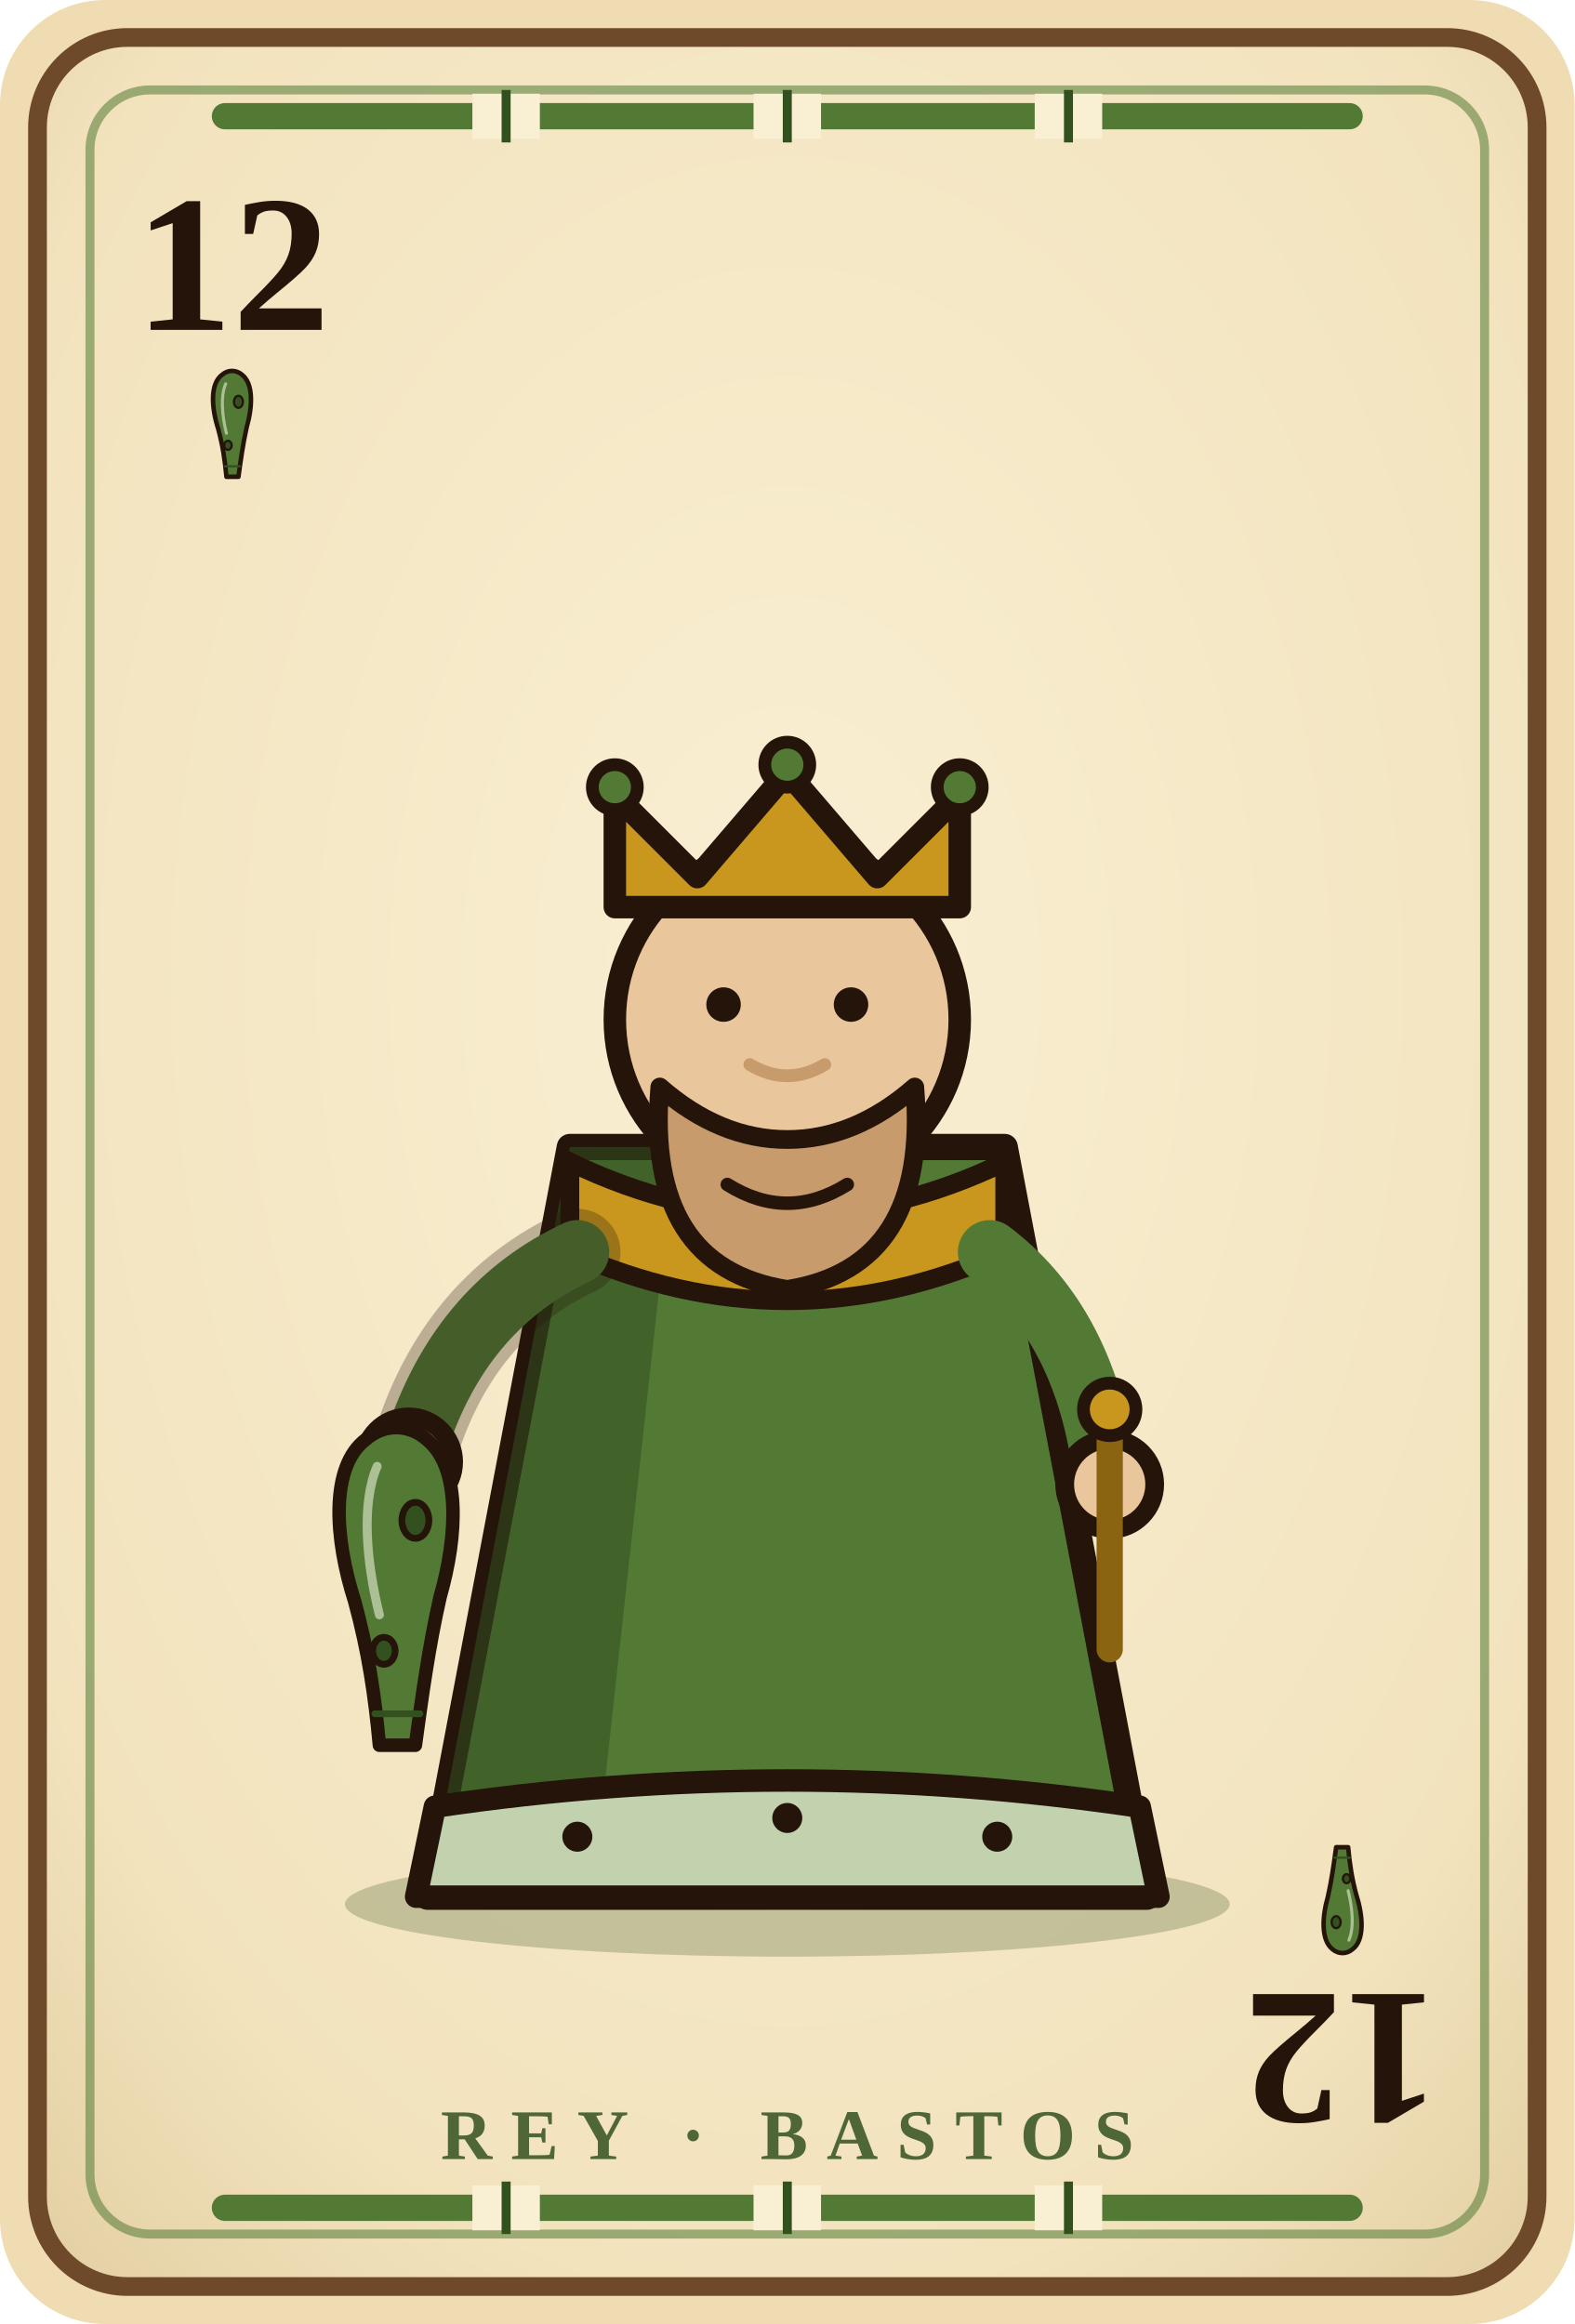
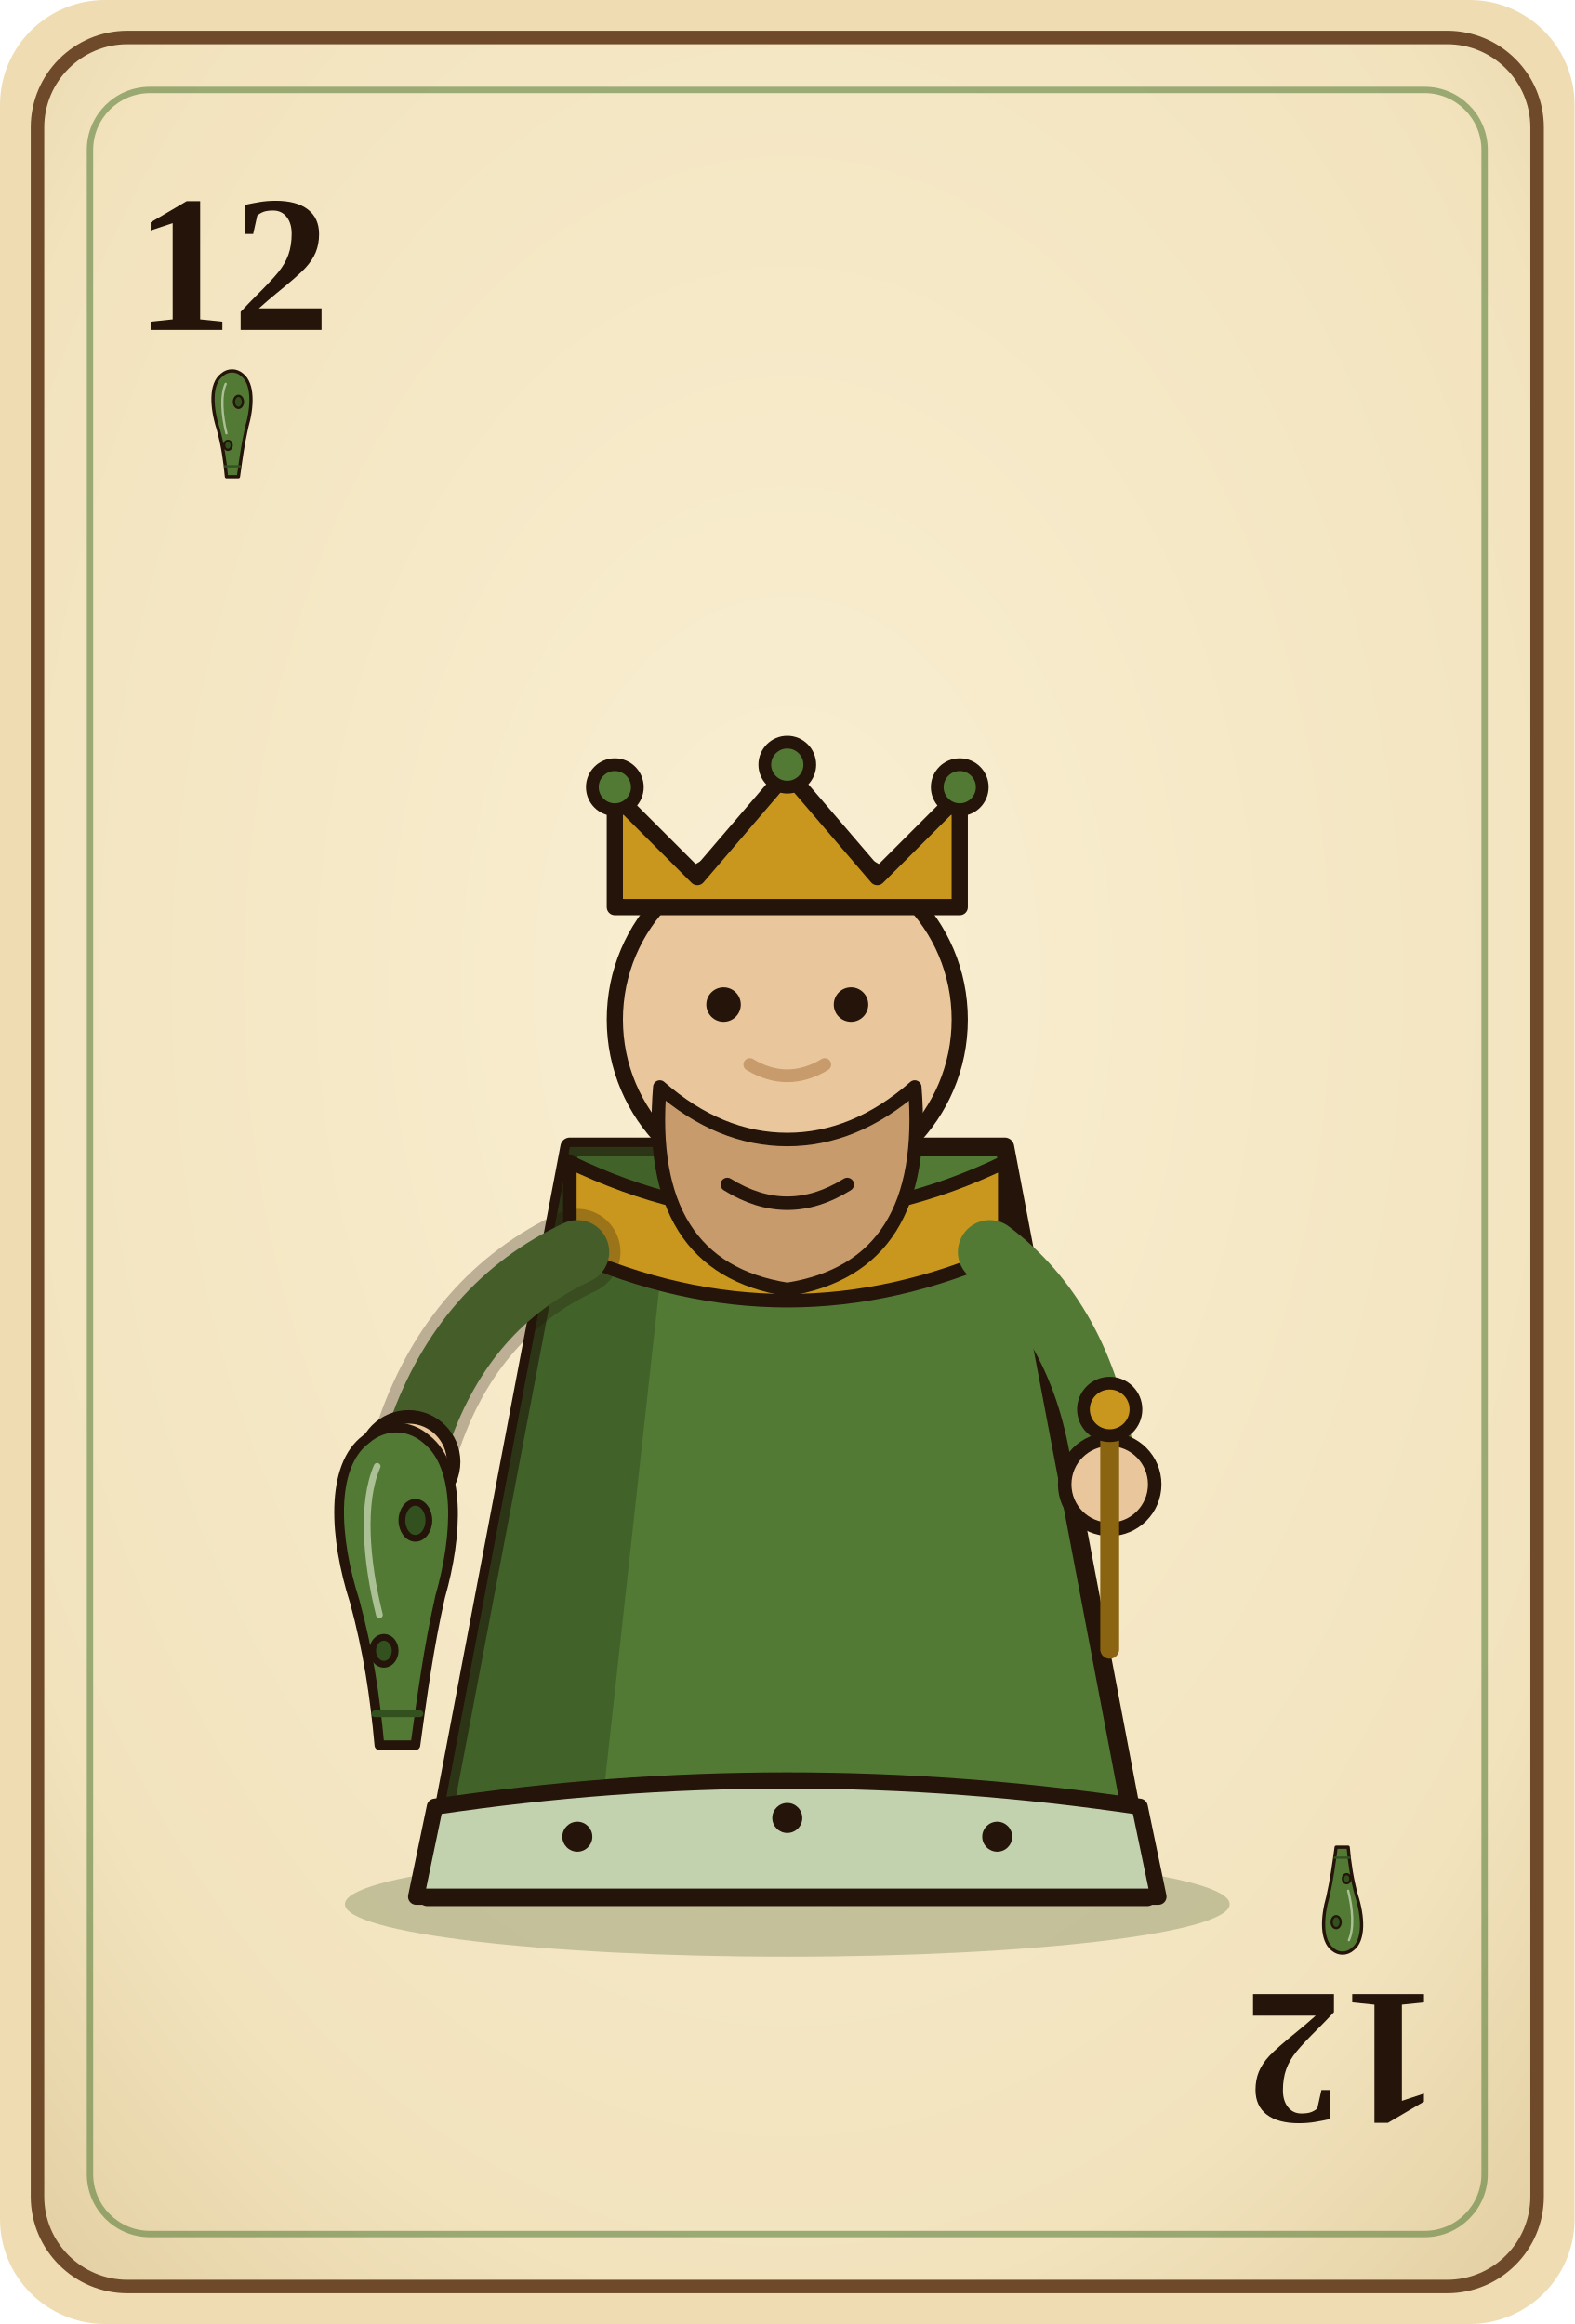
<svg xmlns="http://www.w3.org/2000/svg" width="420" height="620" viewBox="0 0 420 620" role="img" aria-label="12 de BASTOS">
  <defs>
    <radialGradient id="paper" cx="50%" cy="42%" r="75%">
      <stop offset="0%" stop-color="#f9efd3" />
      <stop offset="78%" stop-color="#f2e3bd" />
      <stop offset="100%" stop-color="#e4d0a4" />
    </radialGradient>
  </defs>
  <rect width="420" height="620" rx="28" fill="#efdcb2" />
-   <rect x="10" y="10" width="400" height="600" rx="24" fill="url(#paper)" stroke="#6e4a2b" stroke-width="5" />
-   <rect x="24" y="24" width="372" height="572" rx="16" fill="none" stroke="#527a35" stroke-width="2.4" opacity="0.55" />
-   <path d="M60,31 H360 M60,589 H360" stroke="#527a35" stroke-width="7" stroke-linecap="round" />
-   <rect x="126.0" y="25" width="18" height="12" fill="#f9efd3" />
-   <path d="M135.0,24 L135.0,38" stroke="#33511f" stroke-width="2.4" />
-   <rect x="126.0" y="583" width="18" height="12" fill="#f9efd3" />
-   <path d="M135.0,582 L135.0,596" stroke="#33511f" stroke-width="2.4" />
-   <rect x="201.0" y="25" width="18" height="12" fill="#f9efd3" />
-   <path d="M210.0,24 L210.0,38" stroke="#33511f" stroke-width="2.4" />
-   <rect x="201.0" y="583" width="18" height="12" fill="#f9efd3" />
-   <path d="M210.0,582 L210.0,596" stroke="#33511f" stroke-width="2.4" />
-   <rect x="276.0" y="25" width="18" height="12" fill="#f9efd3" />
-   <path d="M285.0,24 L285.0,38" stroke="#33511f" stroke-width="2.4" />
-   <rect x="276.0" y="583" width="18" height="12" fill="#f9efd3" />
-   <path d="M285.0,582 L285.0,596" stroke="#33511f" stroke-width="2.4" />
+   <rect x="10" y="10" width="400" height="600" rx="24" fill="url(#paper)" stroke="#6e4a2b" stroke-width="3.60" />
+   <rect x="24" y="24" width="372" height="572" rx="16" fill="none" stroke="#527a35" stroke-width="1.7" opacity="0.55" />
  <g transform="translate(62 88) rotate(0)">
    <text x="0" y="0" text-anchor="middle" font-family="Georgia, 'Times New Roman', serif" font-size="52" font-weight="700" fill="#241409">12</text>
    <g transform="translate(0 26) rotate(0) scale(0.2)">
-       <path d="M-14,-70 C-30,-58 -28,-26 -19,2 C-13,24 -10,44 -8,66 L8,66 C11,44 14,22 19,0 C27,-28 28,-58 13,-70 C5,-77 -6,-77 -14,-70 Z" fill="#527a35" stroke="#241409" stroke-width="6" stroke-linejoin="round" />
-       <path d="M-9,-58 C-16,-42 -14,-16 -8,8" fill="none" stroke="#c3d2ae" stroke-width="4" stroke-linecap="round" opacity="0.8" />
+       <path d="M-14,-70 C-30,-58 -28,-26 -19,2 C-13,24 -10,44 -8,66 L8,66 C11,44 14,22 19,0 C27,-28 28,-58 13,-70 C5,-77 -6,-77 -14,-70 Z" fill="#527a35" stroke="#241409" stroke-width="4.32" stroke-linejoin="round" />
+       <path d="M-9,-58 C-16,-42 -14,-16 -8,8" fill="none" stroke="#c3d2ae" stroke-width="3" stroke-linecap="round" opacity="0.8" />
      <ellipse cx="8" cy="-34" rx="6" ry="8" fill="#33511f" stroke="#241409" stroke-width="3" />
      <ellipse cx="-6" cy="24" rx="5" ry="6" fill="#33511f" stroke="#241409" stroke-width="3" />
      <path d="M-10,52 H10" stroke="#33511f" stroke-width="3" stroke-linecap="round" />
    </g>
  </g>
  <g transform="translate(358 532) rotate(180)">
    <text x="0" y="0" text-anchor="middle" font-family="Georgia, 'Times New Roman', serif" font-size="52" font-weight="700" fill="#241409">12</text>
    <g transform="translate(0 26) rotate(0) scale(0.2)">
-       <path d="M-14,-70 C-30,-58 -28,-26 -19,2 C-13,24 -10,44 -8,66 L8,66 C11,44 14,22 19,0 C27,-28 28,-58 13,-70 C5,-77 -6,-77 -14,-70 Z" fill="#527a35" stroke="#241409" stroke-width="6" stroke-linejoin="round" />
-       <path d="M-9,-58 C-16,-42 -14,-16 -8,8" fill="none" stroke="#c3d2ae" stroke-width="4" stroke-linecap="round" opacity="0.8" />
+       <path d="M-14,-70 C-30,-58 -28,-26 -19,2 C-13,24 -10,44 -8,66 L8,66 C11,44 14,22 19,0 C27,-28 28,-58 13,-70 C5,-77 -6,-77 -14,-70 Z" fill="#527a35" stroke="#241409" stroke-width="4.32" stroke-linejoin="round" />
+       <path d="M-9,-58 C-16,-42 -14,-16 -8,8" fill="none" stroke="#c3d2ae" stroke-width="3" stroke-linecap="round" opacity="0.8" />
      <ellipse cx="8" cy="-34" rx="6" ry="8" fill="#33511f" stroke="#241409" stroke-width="3" />
      <ellipse cx="-6" cy="24" rx="5" ry="6" fill="#33511f" stroke="#241409" stroke-width="3" />
      <path d="M-10,52 H10" stroke="#33511f" stroke-width="3" stroke-linecap="round" />
    </g>
  </g>
-   <text x="210" y="576" text-anchor="middle" font-family="Georgia, 'Times New Roman', serif" font-size="19" font-weight="700" letter-spacing="5" fill="#33511f" opacity="0.85">REY · BASTOS</text>
  <g transform="translate(210 330)">
    <ellipse cx="0" cy="178" rx="118" ry="14" fill="#33511f" opacity="0.25" />
-     <path d="M-96,176 L-58,-24 L58,-24 L96,176 Z" fill="#527a35" stroke="#241409" stroke-width="7" stroke-linejoin="round" />
+     <path d="M-96,176 L-58,-24 L58,-24 L96,176 Z" fill="#527a35" stroke="#241409" stroke-width="5.04" stroke-linejoin="round" />
    <path d="M-96,176 L-58,-24 L-30,-24 L-52,176 Z" fill="#33511f" opacity="0.55" />
-     <path d="M-99,176 H99 L94,152 Q0,138 -94,152 Z" fill="#c3d2ae" stroke="#241409" stroke-width="6" stroke-linejoin="round" />
+     <path d="M-99,176 H99 L94,152 Q0,138 -94,152 Z" fill="#c3d2ae" stroke="#241409" stroke-width="4.32" stroke-linejoin="round" />
    <circle cx="-56" cy="160" r="4" fill="#241409" />
    <circle cx="0" cy="155" r="4" fill="#241409" />
    <circle cx="56" cy="160" r="4" fill="#241409" />
-     <path d="M-58,-20 Q0,8 58,-20 L58,4 Q0,30 -58,4 Z" fill="#c9971d" stroke="#241409" stroke-width="5" />
-     <circle cx="0" cy="-58" r="46" fill="#e9c69c" stroke="#241409" stroke-width="6" />
-     <path d="M-34,-40 Q-38,8 0,14 Q38,8 34,-40 Q18,-26 0,-26 Q-18,-26 -34,-40 Z" fill="#c79b6b" stroke="#241409" stroke-width="5" stroke-linejoin="round" />
+     <path d="M-58,-20 Q0,8 58,-20 L58,4 Q0,30 -58,4 Z" fill="#c9971d" stroke="#241409" stroke-width="3.60" />
+     <circle cx="0" cy="-58" r="46" fill="#e9c69c" stroke="#241409" stroke-width="4.32" />
+     <path d="M-34,-40 Q-38,8 0,14 Q38,8 34,-40 Q18,-26 0,-26 Q-18,-26 -34,-40 Z" fill="#c79b6b" stroke="#241409" stroke-width="3.60" stroke-linejoin="round" />
    <path d="M-16,-14 Q0,-4 16,-14" fill="none" stroke="#241409" stroke-width="3.6" stroke-linecap="round" />
    <circle cx="-17" cy="-62" r="4.6" fill="#241409" />
    <circle cx="17" cy="-62" r="4.6" fill="#241409" />
    <path d="M-10,-46 Q0,-40 10,-46" fill="none" stroke="#c79b6b" stroke-width="3.4" stroke-linecap="round" />
-     <path d="M-46,-88 L-46,-118 L-24,-96 L0,-124 L24,-96 L46,-118 L46,-88 Z" fill="#c9971d" stroke="#241409" stroke-width="6" stroke-linejoin="round" />
+     <path d="M-46,-88 L-46,-118 L-24,-96 L0,-124 L24,-96 L46,-118 L46,-88 Z" fill="#c9971d" stroke="#241409" stroke-width="4.32" stroke-linejoin="round" />
    <circle cx="-46" cy="-120" r="6" fill="#527a35" stroke="#241409" stroke-width="3.4" />
    <circle cx="0" cy="-126" r="6" fill="#527a35" stroke="#241409" stroke-width="3.4" />
    <circle cx="46" cy="-120" r="6" fill="#527a35" stroke="#241409" stroke-width="3.4" />
    <path d="M-56,4 Q-86,18 -98,52" fill="none" stroke="#527a35" stroke-width="17" stroke-linecap="round" />
    <path d="M-56,4 Q-86,18 -98,52" fill="none" stroke="#241409" stroke-width="23" stroke-linecap="round" opacity="0.28" />
-     <circle cx="-101" cy="60" r="12" fill="#e9c69c" stroke="#241409" stroke-width="5" />
+     <circle cx="-101" cy="60" r="12" fill="#e9c69c" stroke="#241409" stroke-width="3.60" />
    <g transform="translate(-104 96) rotate(0) scale(0.6)">
-       <path d="M-14,-70 C-30,-58 -28,-26 -19,2 C-13,24 -10,44 -8,66 L8,66 C11,44 14,22 19,0 C27,-28 28,-58 13,-70 C5,-77 -6,-77 -14,-70 Z" fill="#527a35" stroke="#241409" stroke-width="6" stroke-linejoin="round" />
-       <path d="M-9,-58 C-16,-42 -14,-16 -8,8" fill="none" stroke="#c3d2ae" stroke-width="4" stroke-linecap="round" opacity="0.8" />
+       <path d="M-14,-70 C-30,-58 -28,-26 -19,2 C-13,24 -10,44 -8,66 L8,66 C11,44 14,22 19,0 C27,-28 28,-58 13,-70 C5,-77 -6,-77 -14,-70 Z" fill="#527a35" stroke="#241409" stroke-width="4.32" stroke-linejoin="round" />
+       <path d="M-9,-58 C-16,-42 -14,-16 -8,8" fill="none" stroke="#c3d2ae" stroke-width="3" stroke-linecap="round" opacity="0.8" />
      <ellipse cx="8" cy="-34" rx="6" ry="8" fill="#33511f" stroke="#241409" stroke-width="3" />
      <ellipse cx="-6" cy="24" rx="5" ry="6" fill="#33511f" stroke="#241409" stroke-width="3" />
      <path d="M-10,52 H10" stroke="#33511f" stroke-width="3" stroke-linecap="round" />
    </g>
    <path d="M54,4 Q78,22 84,58" fill="none" stroke="#527a35" stroke-width="17" stroke-linecap="round" />
-     <circle cx="86" cy="66" r="12" fill="#e9c69c" stroke="#241409" stroke-width="5" />
-     <path d="M86,54 L86,110" stroke="#8a6410" stroke-width="7" stroke-linecap="round" />
+     <circle cx="86" cy="66" r="12" fill="#e9c69c" stroke="#241409" stroke-width="3.60" />
+     <path d="M86,54 L86,110" stroke="#8a6410" stroke-width="5.04" stroke-linecap="round" />
    <circle cx="86" cy="46" r="7" fill="#c9971d" stroke="#241409" stroke-width="3.4" />
  </g>
</svg>
